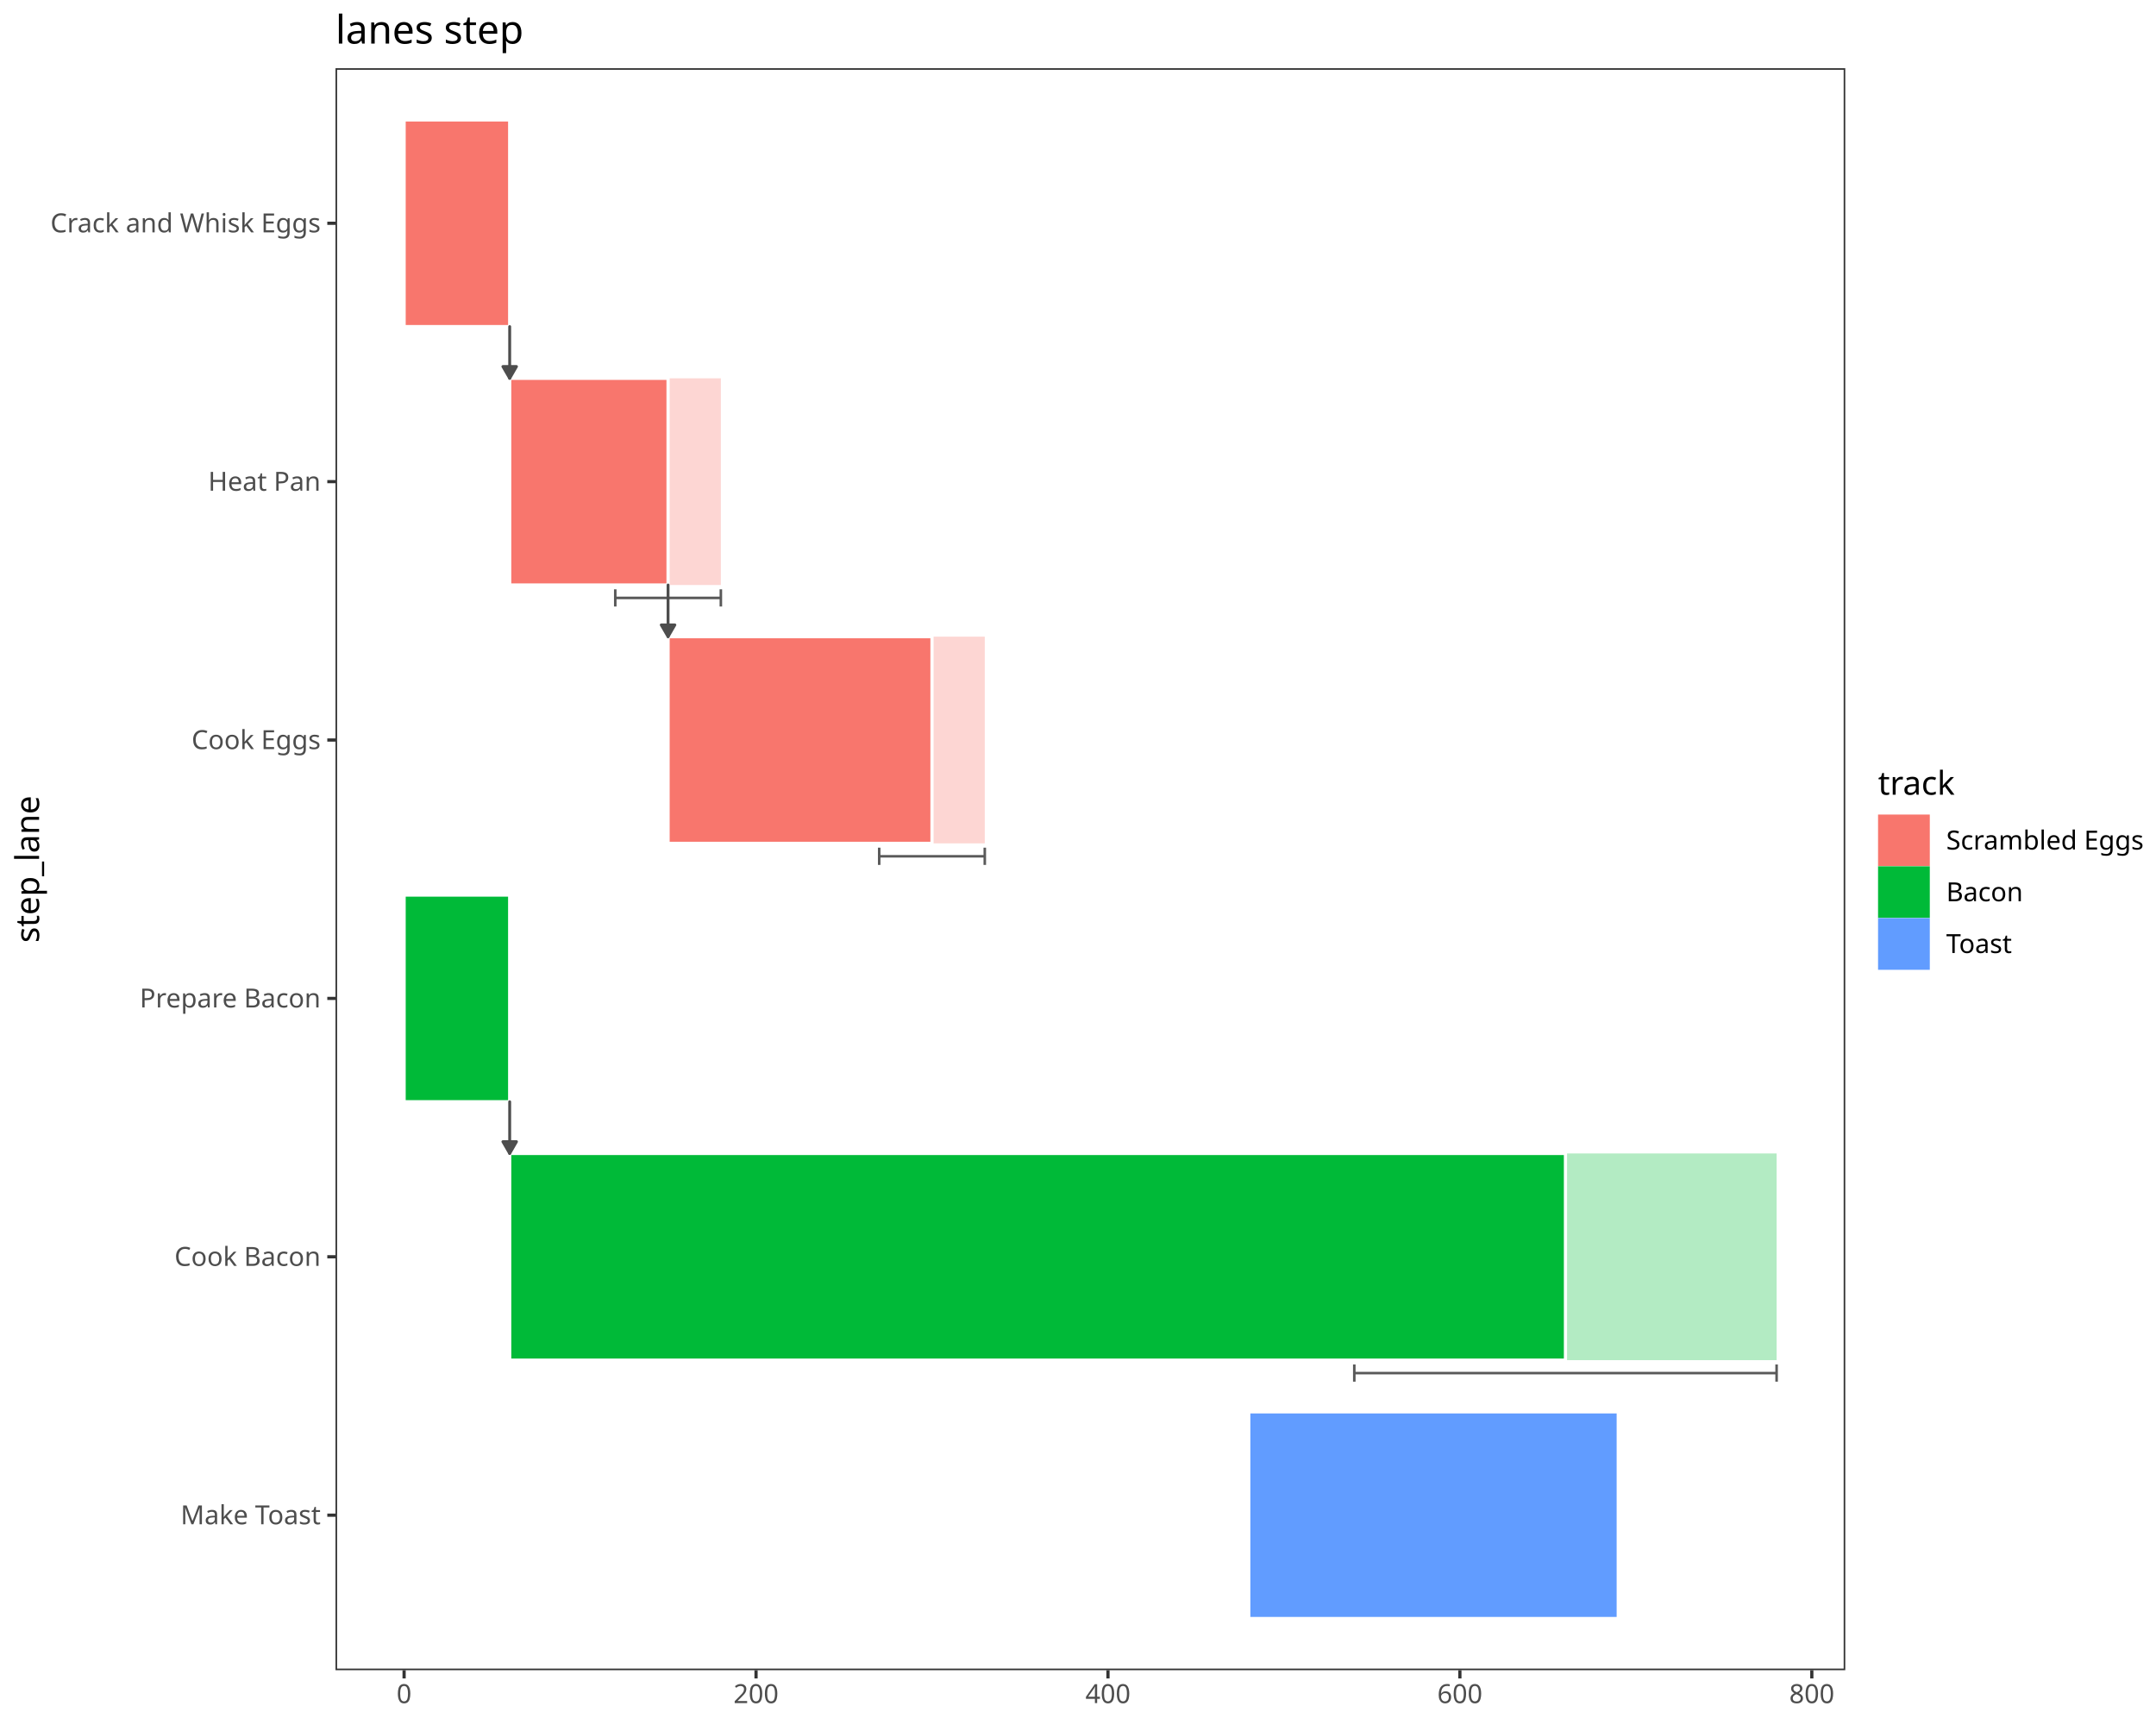
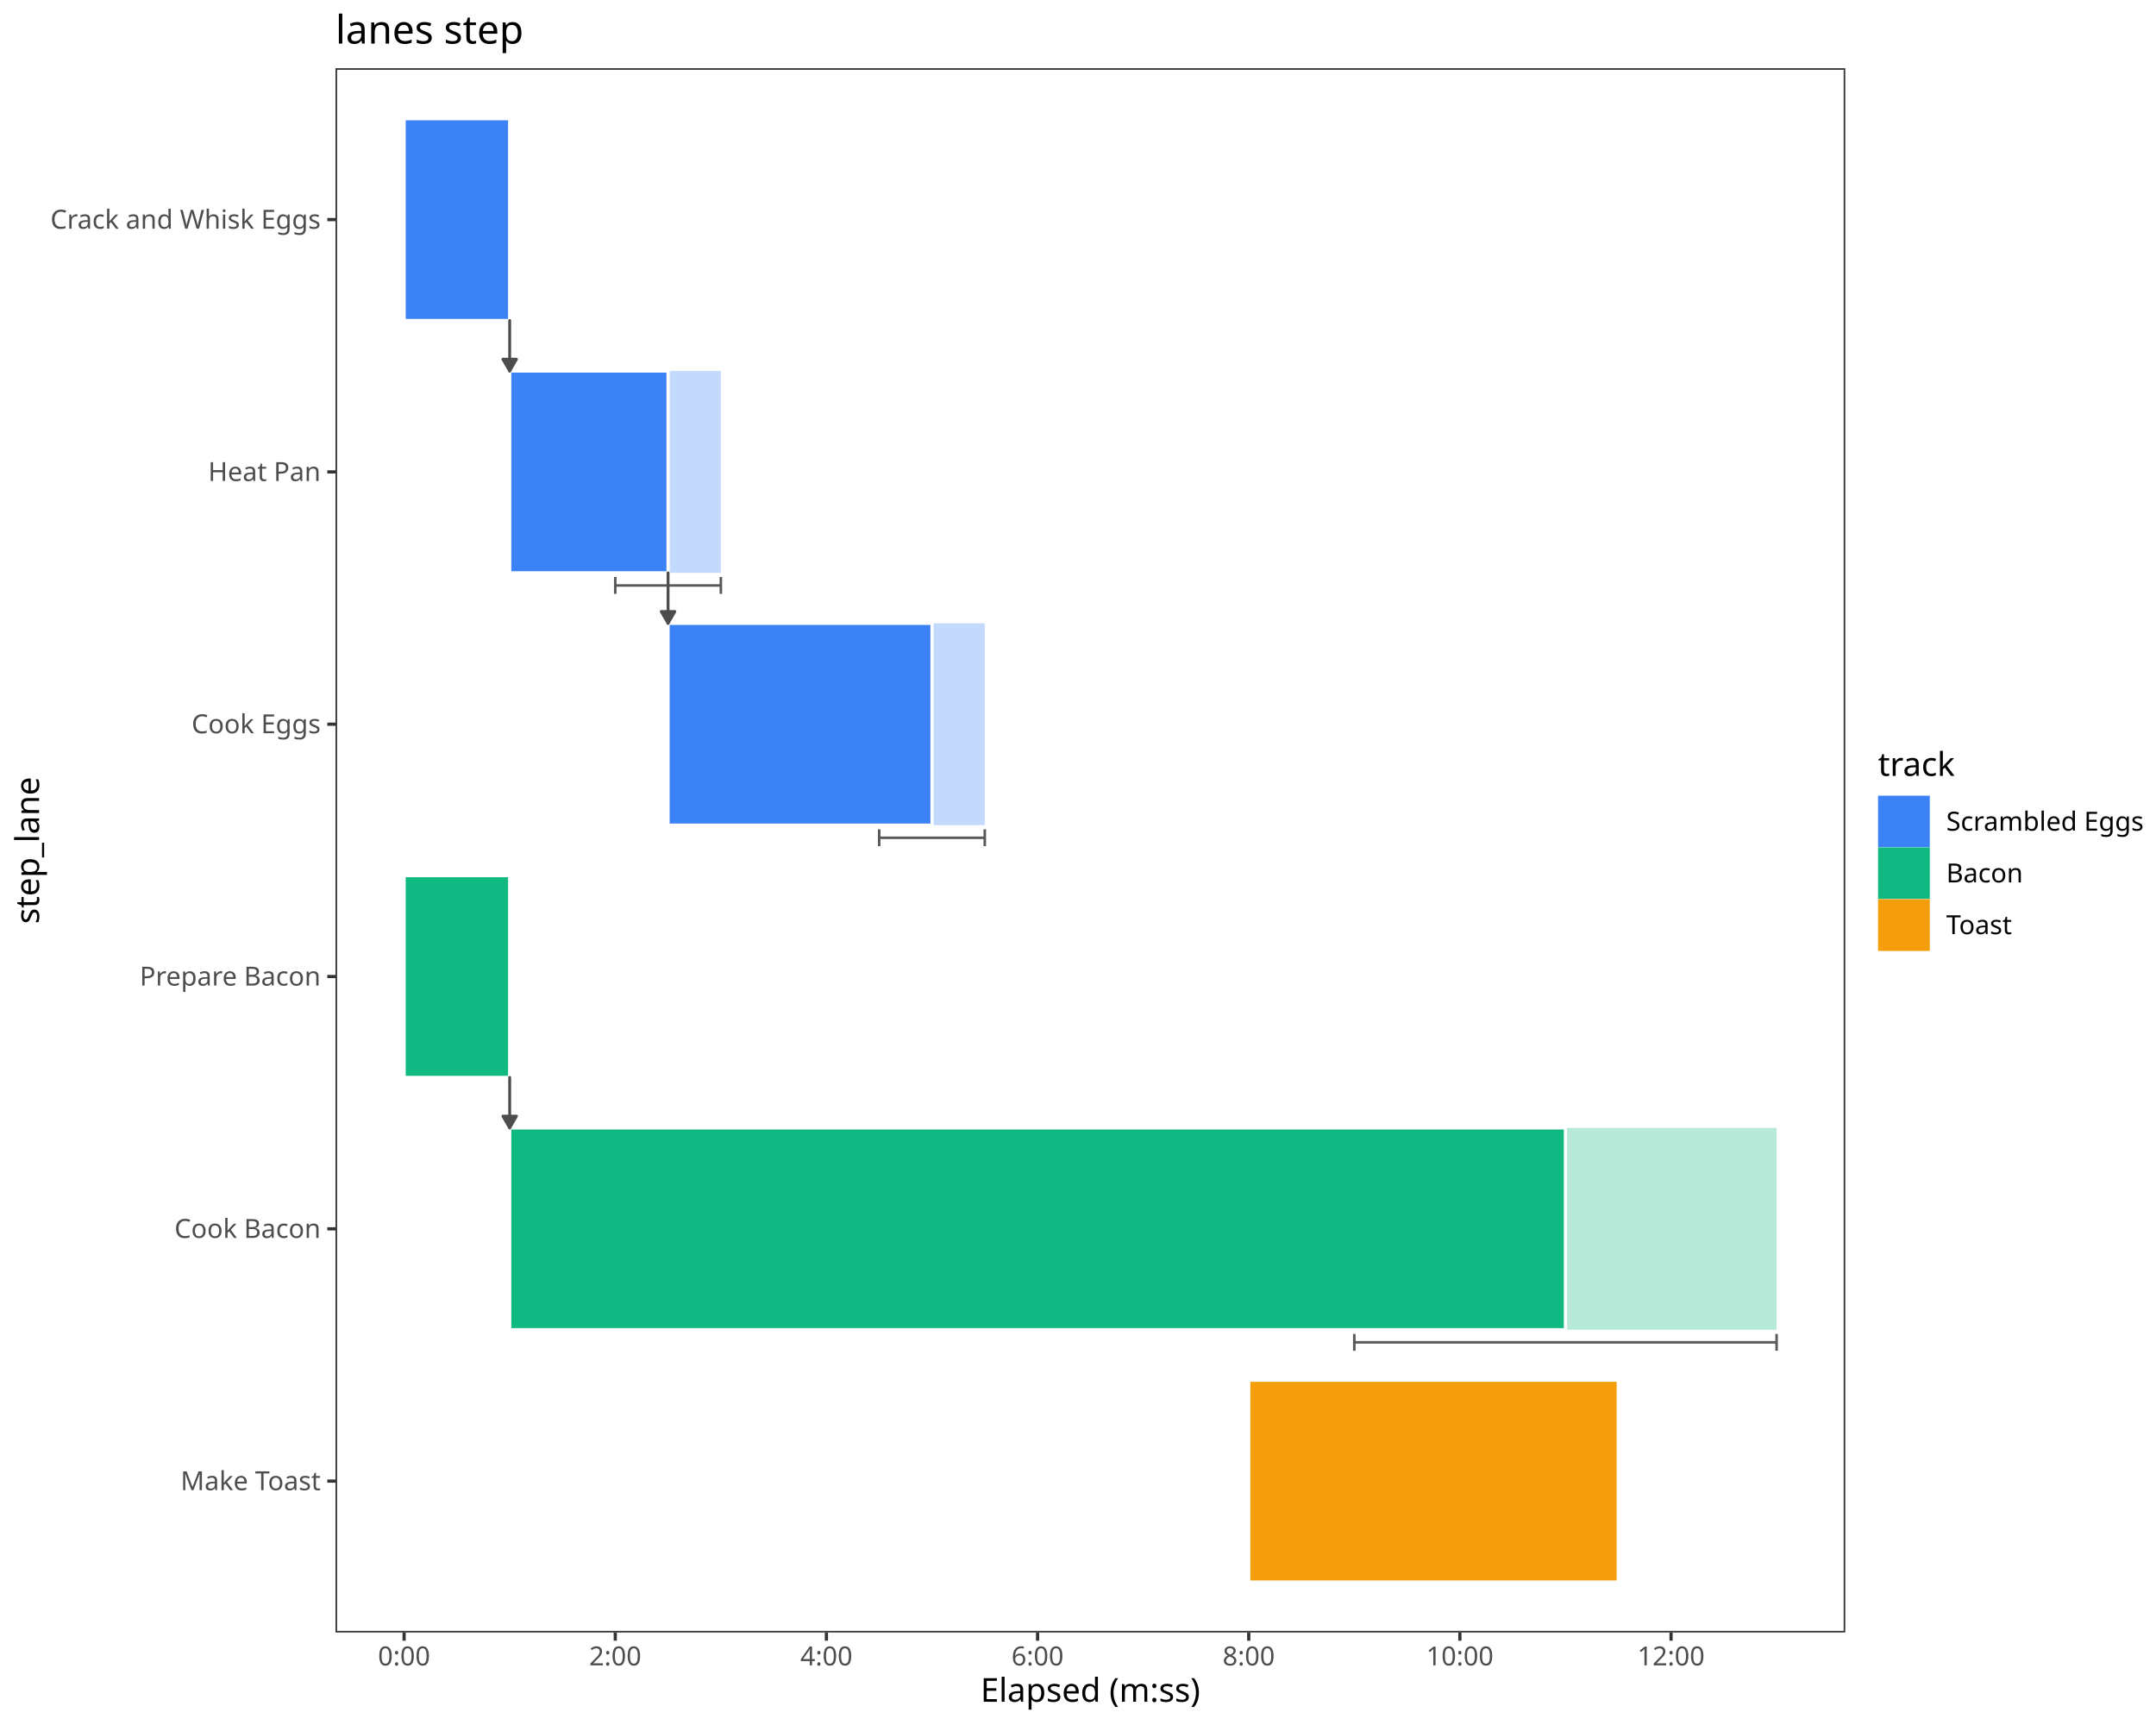
<svg xmlns="http://www.w3.org/2000/svg" class="svglite" data-engine-version="2.0" width="720.00pt" height="576.00pt" viewBox="0 0 720.00 576.00">
  <defs>
    <style type="text/css">
    .svglite line, .svglite polyline, .svglite polygon, .svglite path, .svglite rect, .svglite circle {
      fill: none;
      stroke: #000000;
      stroke-linecap: round;
      stroke-linejoin: round;
      stroke-miterlimit: 10.00;
    }
  </style>
  </defs>
  <rect width="100%" height="100%" style="stroke: none; fill: #FFFFFF;" />
  <defs>
    <clipPath id="cpMC4wMHw3MjAuMDB8MC4wMHw1NzYuMDA=">
      <rect x="0.00" y="0.00" width="720.00" height="576.00" />
    </clipPath>
  </defs>
  <g clip-path="url(#cpMC4wMHw3MjAuMDB8MC4wMHw1NzYuMDA=)">
    <rect x="0.00" y="0.00" width="720.00" height="576.00" style="stroke-width: 1.07; stroke: #FFFFFF; fill: #FFFFFF;" />
  </g>
  <defs>
-     <clipPath id="cpMTEyLjA0fDYxNi4yMnwyMi43OHw1NTcuNzE=">
-       <rect x="112.04" y="22.78" width="504.19" height="534.92" />
+     <clipPath id="cpMTEyLjA0fDYxNi4yMnwyMi43OHw1NDUuMTE=">
+       <rect x="112.04" y="22.78" width="504.19" height="522.33" />
    </clipPath>
  </defs>
-   <g clip-path="url(#cpMTEyLjA0fDYxNi4yMnwyMi43OHw1NTcuNzE=)">
-     <rect x="112.04" y="22.78" width="504.19" height="534.92" style="stroke-width: 1.07; stroke: none; fill: #FFFFFF;" />
-     <rect x="223.10" y="126.32" width="17.63" height="69.02" style="stroke-width: 1.07; stroke: none; stroke-linecap: butt; stroke-linejoin: miter; fill: #F8766D; fill-opacity: 0.30;" />
-     <rect x="311.24" y="212.59" width="17.63" height="69.02" style="stroke-width: 1.07; stroke: none; stroke-linecap: butt; stroke-linejoin: miter; fill: #F8766D; fill-opacity: 0.30;" />
-     <rect x="522.79" y="385.15" width="70.52" height="69.02" style="stroke-width: 1.07; stroke: none; stroke-linecap: butt; stroke-linejoin: miter; fill: #00BA38; fill-opacity: 0.30;" />
-     <line x1="205.47" y1="199.65" x2="240.73" y2="199.65" style="stroke-width: 0.85; stroke: #595959; stroke-linecap: butt;" />
-     <line x1="293.61" y1="285.93" x2="328.87" y2="285.93" style="stroke-width: 0.85; stroke: #595959; stroke-linecap: butt;" />
-     <line x1="452.27" y1="458.49" x2="593.30" y2="458.49" style="stroke-width: 0.85; stroke: #595959; stroke-linecap: butt;" />
-     <line x1="205.47" y1="202.53" x2="205.47" y2="196.78" style="stroke-width: 0.85; stroke: #595959; stroke-linecap: butt;" />
-     <line x1="293.61" y1="288.81" x2="293.61" y2="283.05" style="stroke-width: 0.85; stroke: #595959; stroke-linecap: butt;" />
-     <line x1="452.27" y1="461.36" x2="452.27" y2="455.61" style="stroke-width: 0.85; stroke: #595959; stroke-linecap: butt;" />
-     <line x1="240.73" y1="202.53" x2="240.73" y2="196.78" style="stroke-width: 0.85; stroke: #595959; stroke-linecap: butt;" />
-     <line x1="328.87" y1="288.81" x2="328.87" y2="283.05" style="stroke-width: 0.85; stroke: #595959; stroke-linecap: butt;" />
-     <line x1="593.30" y1="461.36" x2="593.30" y2="455.61" style="stroke-width: 0.85; stroke: #595959; stroke-linecap: butt;" />
-     <rect x="134.95" y="40.04" width="35.26" height="69.02" style="stroke-width: 1.07; stroke: #FFFFFF; stroke-linecap: butt; stroke-linejoin: miter; fill: #F8766D;" />
-     <rect x="170.21" y="126.32" width="52.89" height="69.02" style="stroke-width: 1.07; stroke: #FFFFFF; stroke-linecap: butt; stroke-linejoin: miter; fill: #F8766D;" />
-     <rect x="223.10" y="212.59" width="88.14" height="69.02" style="stroke-width: 1.07; stroke: #FFFFFF; stroke-linecap: butt; stroke-linejoin: miter; fill: #F8766D;" />
-     <rect x="134.95" y="298.87" width="35.26" height="69.02" style="stroke-width: 1.07; stroke: #FFFFFF; stroke-linecap: butt; stroke-linejoin: miter; fill: #00BA38;" />
-     <rect x="170.21" y="385.15" width="352.58" height="69.02" style="stroke-width: 1.07; stroke: #FFFFFF; stroke-linecap: butt; stroke-linejoin: miter; fill: #00BA38;" />
-     <rect x="417.02" y="471.43" width="123.40" height="69.02" style="stroke-width: 1.07; stroke: #FFFFFF; stroke-linecap: butt; stroke-linejoin: miter; fill: #619CFF;" />
-     <polyline points="170.21,109.06 170.21,126.32 " style="stroke-width: 0.96; stroke: #4D4D4D;" />
-     <polygon points="167.94,122.39 170.21,126.32 172.48,122.39 " style="stroke-width: 0.96; stroke: #4D4D4D; fill: #4D4D4D;" />
-     <polyline points="223.10,195.34 223.10,212.59 " style="stroke-width: 0.96; stroke: #4D4D4D;" />
-     <polygon points="220.83,208.67 223.10,212.59 225.37,208.67 " style="stroke-width: 0.96; stroke: #4D4D4D; fill: #4D4D4D;" />
-     <polyline points="170.21,367.89 170.21,385.15 " style="stroke-width: 0.96; stroke: #4D4D4D;" />
-     <polygon points="167.94,381.22 170.21,385.15 172.48,381.22 " style="stroke-width: 0.96; stroke: #4D4D4D; fill: #4D4D4D;" />
-     <rect x="112.04" y="22.78" width="504.19" height="534.92" style="stroke-width: 1.07; stroke: #333333;" />
+   <g clip-path="url(#cpMTEyLjA0fDYxNi4yMnwyMi43OHw1NDUuMTE=)">
+     <rect x="112.04" y="22.78" width="504.19" height="522.33" style="stroke-width: 1.07; stroke: none; fill: #FFFFFF;" />
+     <rect x="223.10" y="123.88" width="17.63" height="67.40" style="stroke-width: 1.07; stroke: none; stroke-linecap: butt; stroke-linejoin: miter; fill: #3B82F6; fill-opacity: 0.30;" />
+     <rect x="311.24" y="208.13" width="17.63" height="67.40" style="stroke-width: 1.07; stroke: none; stroke-linecap: butt; stroke-linejoin: miter; fill: #3B82F6; fill-opacity: 0.30;" />
+     <rect x="522.79" y="376.62" width="70.52" height="67.40" style="stroke-width: 1.07; stroke: none; stroke-linecap: butt; stroke-linejoin: miter; fill: #10B981; fill-opacity: 0.30;" />
+     <line x1="205.47" y1="195.49" x2="240.73" y2="195.49" style="stroke-width: 0.85; stroke: #595959; stroke-linecap: butt;" />
+     <line x1="293.61" y1="279.74" x2="328.87" y2="279.74" style="stroke-width: 0.85; stroke: #595959; stroke-linecap: butt;" />
+     <line x1="452.27" y1="448.23" x2="593.30" y2="448.23" style="stroke-width: 0.85; stroke: #595959; stroke-linecap: butt;" />
+     <line x1="205.47" y1="198.30" x2="205.47" y2="192.68" style="stroke-width: 0.85; stroke: #595959; stroke-linecap: butt;" />
+     <line x1="293.61" y1="282.54" x2="293.61" y2="276.93" style="stroke-width: 0.85; stroke: #595959; stroke-linecap: butt;" />
+     <line x1="452.27" y1="451.04" x2="452.27" y2="445.42" style="stroke-width: 0.85; stroke: #595959; stroke-linecap: butt;" />
+     <line x1="240.73" y1="198.30" x2="240.73" y2="192.68" style="stroke-width: 0.85; stroke: #595959; stroke-linecap: butt;" />
+     <line x1="328.87" y1="282.54" x2="328.87" y2="276.93" style="stroke-width: 0.85; stroke: #595959; stroke-linecap: butt;" />
+     <line x1="593.30" y1="451.04" x2="593.30" y2="445.42" style="stroke-width: 0.85; stroke: #595959; stroke-linecap: butt;" />
+     <rect x="134.95" y="39.63" width="35.26" height="67.40" style="stroke-width: 1.07; stroke: #FFFFFF; stroke-linecap: butt; stroke-linejoin: miter; fill: #3B82F6;" />
+     <rect x="170.21" y="123.88" width="52.89" height="67.40" style="stroke-width: 1.07; stroke: #FFFFFF; stroke-linecap: butt; stroke-linejoin: miter; fill: #3B82F6;" />
+     <rect x="223.10" y="208.13" width="88.14" height="67.40" style="stroke-width: 1.07; stroke: #FFFFFF; stroke-linecap: butt; stroke-linejoin: miter; fill: #3B82F6;" />
+     <rect x="134.95" y="292.37" width="35.26" height="67.40" style="stroke-width: 1.07; stroke: #FFFFFF; stroke-linecap: butt; stroke-linejoin: miter; fill: #10B981;" />
+     <rect x="170.21" y="376.62" width="352.58" height="67.40" style="stroke-width: 1.07; stroke: #FFFFFF; stroke-linecap: butt; stroke-linejoin: miter; fill: #10B981;" />
+     <rect x="417.02" y="460.87" width="123.40" height="67.40" style="stroke-width: 1.07; stroke: #FFFFFF; stroke-linecap: butt; stroke-linejoin: miter; fill: #F59E0B;" />
+     <polyline points="170.21,107.03 170.21,123.88 " style="stroke-width: 0.96; stroke: #4D4D4D;" />
+     <polygon points="167.94,119.95 170.21,123.88 172.48,119.95 " style="stroke-width: 0.96; stroke: #4D4D4D; fill: #4D4D4D;" />
+     <polyline points="223.10,191.28 223.10,208.13 " style="stroke-width: 0.96; stroke: #4D4D4D;" />
+     <polygon points="220.83,204.20 223.10,208.13 225.37,204.20 " style="stroke-width: 0.96; stroke: #4D4D4D; fill: #4D4D4D;" />
+     <polyline points="170.21,359.77 170.21,376.62 " style="stroke-width: 0.96; stroke: #4D4D4D;" />
+     <polygon points="167.94,372.69 170.21,376.62 172.48,372.69 " style="stroke-width: 0.96; stroke: #4D4D4D; fill: #4D4D4D;" />
+     <rect x="112.04" y="22.78" width="504.19" height="522.33" style="stroke-width: 1.07; stroke: #333333;" />
  </g>
  <g clip-path="url(#cpMC4wMHw3MjAuMDB8MC4wMHw1NzYuMDA=)">
-     <text x="107.10" y="508.97" text-anchor="end" style="font-size: 8.80px; fill: #4D4D4D; font-family: sans;" textLength="45.98px" lengthAdjust="spacingAndGlyphs">Make Toast</text>
-     <text x="107.10" y="422.69" text-anchor="end" style="font-size: 8.80px; fill: #4D4D4D; font-family: sans;" textLength="47.95px" lengthAdjust="spacingAndGlyphs">Cook Bacon</text>
-     <text x="107.10" y="336.41" text-anchor="end" style="font-size: 8.80px; fill: #4D4D4D; font-family: sans;" textLength="58.71px" lengthAdjust="spacingAndGlyphs">Prepare Bacon</text>
-     <text x="107.10" y="250.13" text-anchor="end" style="font-size: 8.80px; fill: #4D4D4D; font-family: sans;" textLength="43.06px" lengthAdjust="spacingAndGlyphs">Cook Eggs</text>
-     <text x="107.10" y="163.86" text-anchor="end" style="font-size: 8.80px; fill: #4D4D4D; font-family: sans;" textLength="36.70px" lengthAdjust="spacingAndGlyphs">Heat Pan</text>
-     <text x="107.10" y="77.58" text-anchor="end" style="font-size: 8.80px; fill: #4D4D4D; font-family: sans;" textLength="89.03px" lengthAdjust="spacingAndGlyphs">Crack and Whisk Eggs</text>
-     <polyline points="109.30,505.94 112.04,505.94 " style="stroke-width: 1.07; stroke: #333333; stroke-linecap: butt;" />
-     <polyline points="109.30,419.66 112.04,419.66 " style="stroke-width: 1.07; stroke: #333333; stroke-linecap: butt;" />
-     <polyline points="109.30,333.38 112.04,333.38 " style="stroke-width: 1.07; stroke: #333333; stroke-linecap: butt;" />
-     <polyline points="109.30,247.11 112.04,247.11 " style="stroke-width: 1.07; stroke: #333333; stroke-linecap: butt;" />
-     <polyline points="109.30,160.83 112.04,160.83 " style="stroke-width: 1.07; stroke: #333333; stroke-linecap: butt;" />
-     <polyline points="109.30,74.55 112.04,74.55 " style="stroke-width: 1.07; stroke: #333333; stroke-linecap: butt;" />
-     <polyline points="134.95,560.45 134.95,557.71 " style="stroke-width: 1.07; stroke: #333333; stroke-linecap: butt;" />
-     <polyline points="252.48,560.45 252.48,557.71 " style="stroke-width: 1.07; stroke: #333333; stroke-linecap: butt;" />
-     <polyline points="370.01,560.45 370.01,557.71 " style="stroke-width: 1.07; stroke: #333333; stroke-linecap: butt;" />
-     <polyline points="487.53,560.45 487.53,557.71 " style="stroke-width: 1.07; stroke: #333333; stroke-linecap: butt;" />
-     <polyline points="605.06,560.45 605.06,557.71 " style="stroke-width: 1.07; stroke: #333333; stroke-linecap: butt;" />
-     <text x="134.95" y="568.69" text-anchor="middle" style="font-size: 8.80px; fill: #4D4D4D; font-family: sans;" textLength="4.89px" lengthAdjust="spacingAndGlyphs">0</text>
-     <text x="252.48" y="568.69" text-anchor="middle" style="font-size: 8.80px; fill: #4D4D4D; font-family: sans;" textLength="14.68px" lengthAdjust="spacingAndGlyphs">200</text>
-     <text x="370.01" y="568.69" text-anchor="middle" style="font-size: 8.80px; fill: #4D4D4D; font-family: sans;" textLength="14.68px" lengthAdjust="spacingAndGlyphs">400</text>
-     <text x="487.53" y="568.69" text-anchor="middle" style="font-size: 8.80px; fill: #4D4D4D; font-family: sans;" textLength="14.68px" lengthAdjust="spacingAndGlyphs">600</text>
-     <text x="605.06" y="568.69" text-anchor="middle" style="font-size: 8.80px; fill: #4D4D4D; font-family: sans;" textLength="14.68px" lengthAdjust="spacingAndGlyphs">800</text>
-     <text transform="translate(13.05,290.24) rotate(-90)" text-anchor="middle" style="font-size: 11.00px; font-family: sans;" textLength="47.71px" lengthAdjust="spacingAndGlyphs">step_lane</text>
-     <rect x="627.18" y="256.66" width="87.34" height="67.17" style="stroke-width: 1.07; stroke: none; fill: #FFFFFF;" />
-     <text x="627.18" y="265.37" style="font-size: 11.00px; font-family: sans;" textLength="23.85px" lengthAdjust="spacingAndGlyphs">track</text>
-     <rect x="627.18" y="271.99" width="17.28" height="17.28" style="stroke-width: 1.07; stroke: none; fill: #FFFFFF;" />
-     <rect x="627.18" y="271.99" width="17.28" height="17.28" style="stroke-width: 0.75; stroke: none; fill: #F8766D;" />
-     <rect x="627.18" y="289.27" width="17.28" height="17.28" style="stroke-width: 1.07; stroke: none; fill: #FFFFFF;" />
-     <rect x="627.18" y="289.27" width="17.28" height="17.28" style="stroke-width: 0.75; stroke: none; fill: #00BA38;" />
-     <rect x="627.18" y="306.55" width="17.28" height="17.28" style="stroke-width: 1.07; stroke: none; fill: #FFFFFF;" />
-     <rect x="627.18" y="306.55" width="17.28" height="17.28" style="stroke-width: 0.75; stroke: none; fill: #619CFF;" />
-     <text x="649.94" y="283.66" style="font-size: 8.80px; font-family: sans;" textLength="64.58px" lengthAdjust="spacingAndGlyphs">Scrambled Eggs</text>
-     <text x="649.94" y="300.94" style="font-size: 8.80px; font-family: sans;" textLength="24.96px" lengthAdjust="spacingAndGlyphs">Bacon</text>
-     <text x="649.94" y="318.22" style="font-size: 8.80px; font-family: sans;" textLength="22.01px" lengthAdjust="spacingAndGlyphs">Toast</text>
+     <text x="107.10" y="497.59" text-anchor="end" style="font-size: 8.80px; fill: #4D4D4D; font-family: sans;" textLength="45.98px" lengthAdjust="spacingAndGlyphs">Make Toast</text>
+     <text x="107.10" y="413.35" text-anchor="end" style="font-size: 8.80px; fill: #4D4D4D; font-family: sans;" textLength="47.95px" lengthAdjust="spacingAndGlyphs">Cook Bacon</text>
+     <text x="107.10" y="329.10" text-anchor="end" style="font-size: 8.80px; fill: #4D4D4D; font-family: sans;" textLength="58.71px" lengthAdjust="spacingAndGlyphs">Prepare Bacon</text>
+     <text x="107.10" y="244.85" text-anchor="end" style="font-size: 8.80px; fill: #4D4D4D; font-family: sans;" textLength="43.06px" lengthAdjust="spacingAndGlyphs">Cook Eggs</text>
+     <text x="107.10" y="160.61" text-anchor="end" style="font-size: 8.80px; fill: #4D4D4D; font-family: sans;" textLength="36.70px" lengthAdjust="spacingAndGlyphs">Heat Pan</text>
+     <text x="107.10" y="76.36" text-anchor="end" style="font-size: 8.80px; fill: #4D4D4D; font-family: sans;" textLength="89.03px" lengthAdjust="spacingAndGlyphs">Crack and Whisk Eggs</text>
+     <polyline points="109.30,494.56 112.04,494.56 " style="stroke-width: 1.07; stroke: #333333; stroke-linecap: butt;" />
+     <polyline points="109.30,410.32 112.04,410.32 " style="stroke-width: 1.07; stroke: #333333; stroke-linecap: butt;" />
+     <polyline points="109.30,326.07 112.04,326.07 " style="stroke-width: 1.07; stroke: #333333; stroke-linecap: butt;" />
+     <polyline points="109.30,241.82 112.04,241.82 " style="stroke-width: 1.07; stroke: #333333; stroke-linecap: butt;" />
+     <polyline points="109.30,157.58 112.04,157.58 " style="stroke-width: 1.07; stroke: #333333; stroke-linecap: butt;" />
+     <polyline points="109.30,73.33 112.04,73.33 " style="stroke-width: 1.07; stroke: #333333; stroke-linecap: butt;" />
+     <polyline points="134.95,547.85 134.95,545.11 " style="stroke-width: 1.07; stroke: #333333; stroke-linecap: butt;" />
+     <polyline points="205.47,547.85 205.47,545.11 " style="stroke-width: 1.07; stroke: #333333; stroke-linecap: butt;" />
+     <polyline points="275.98,547.85 275.98,545.11 " style="stroke-width: 1.07; stroke: #333333; stroke-linecap: butt;" />
+     <polyline points="346.50,547.85 346.50,545.11 " style="stroke-width: 1.07; stroke: #333333; stroke-linecap: butt;" />
+     <polyline points="417.02,547.85 417.02,545.11 " style="stroke-width: 1.07; stroke: #333333; stroke-linecap: butt;" />
+     <polyline points="487.53,547.85 487.53,545.11 " style="stroke-width: 1.07; stroke: #333333; stroke-linecap: butt;" />
+     <polyline points="558.05,547.85 558.05,545.11 " style="stroke-width: 1.07; stroke: #333333; stroke-linecap: butt;" />
+     <text x="134.95" y="556.10" text-anchor="middle" style="font-size: 8.80px; fill: #4D4D4D; font-family: sans;" textLength="17.13px" lengthAdjust="spacingAndGlyphs">0:00</text>
+     <text x="205.47" y="556.10" text-anchor="middle" style="font-size: 8.80px; fill: #4D4D4D; font-family: sans;" textLength="17.13px" lengthAdjust="spacingAndGlyphs">2:00</text>
+     <text x="275.98" y="556.10" text-anchor="middle" style="font-size: 8.80px; fill: #4D4D4D; font-family: sans;" textLength="17.13px" lengthAdjust="spacingAndGlyphs">4:00</text>
+     <text x="346.50" y="556.10" text-anchor="middle" style="font-size: 8.80px; fill: #4D4D4D; font-family: sans;" textLength="17.13px" lengthAdjust="spacingAndGlyphs">6:00</text>
+     <text x="417.02" y="556.10" text-anchor="middle" style="font-size: 8.80px; fill: #4D4D4D; font-family: sans;" textLength="17.13px" lengthAdjust="spacingAndGlyphs">8:00</text>
+     <text x="487.53" y="556.10" text-anchor="middle" style="font-size: 8.80px; fill: #4D4D4D; font-family: sans;" textLength="22.02px" lengthAdjust="spacingAndGlyphs">10:00</text>
+     <text x="558.05" y="556.10" text-anchor="middle" style="font-size: 8.80px; fill: #4D4D4D; font-family: sans;" textLength="22.02px" lengthAdjust="spacingAndGlyphs">12:00</text>
+     <text x="364.13" y="568.24" text-anchor="middle" style="font-size: 11.00px; font-family: sans;" textLength="73.37px" lengthAdjust="spacingAndGlyphs">Elapsed (m:ss)</text>
+     <text transform="translate(13.05,283.95) rotate(-90)" text-anchor="middle" style="font-size: 11.00px; font-family: sans;" textLength="47.71px" lengthAdjust="spacingAndGlyphs">step_lane</text>
+     <rect x="627.18" y="250.36" width="87.34" height="67.17" style="stroke-width: 1.07; stroke: none; fill: #FFFFFF;" />
+     <text x="627.18" y="259.07" style="font-size: 11.00px; font-family: sans;" textLength="23.85px" lengthAdjust="spacingAndGlyphs">track</text>
+     <rect x="627.18" y="265.69" width="17.28" height="17.28" style="stroke-width: 1.07; stroke: none; fill: #FFFFFF;" />
+     <rect x="627.18" y="265.69" width="17.28" height="17.28" style="stroke-width: 0.75; stroke: none; fill: #3B82F6;" />
+     <rect x="627.18" y="282.97" width="17.28" height="17.28" style="stroke-width: 1.07; stroke: none; fill: #FFFFFF;" />
+     <rect x="627.18" y="282.97" width="17.28" height="17.28" style="stroke-width: 0.75; stroke: none; fill: #10B981;" />
+     <rect x="627.18" y="300.25" width="17.28" height="17.28" style="stroke-width: 1.07; stroke: none; fill: #FFFFFF;" />
+     <rect x="627.18" y="300.25" width="17.28" height="17.28" style="stroke-width: 0.75; stroke: none; fill: #F59E0B;" />
+     <text x="649.94" y="277.36" style="font-size: 8.80px; font-family: sans;" textLength="64.58px" lengthAdjust="spacingAndGlyphs">Scrambled Eggs</text>
+     <text x="649.94" y="294.64" style="font-size: 8.80px; font-family: sans;" textLength="24.96px" lengthAdjust="spacingAndGlyphs">Bacon</text>
+     <text x="649.94" y="311.92" style="font-size: 8.80px; font-family: sans;" textLength="22.01px" lengthAdjust="spacingAndGlyphs">Toast</text>
    <text x="112.04" y="14.56" style="font-size: 13.20px; font-family: sans;" textLength="60.18px" lengthAdjust="spacingAndGlyphs">lanes step</text>
  </g>
</svg>
